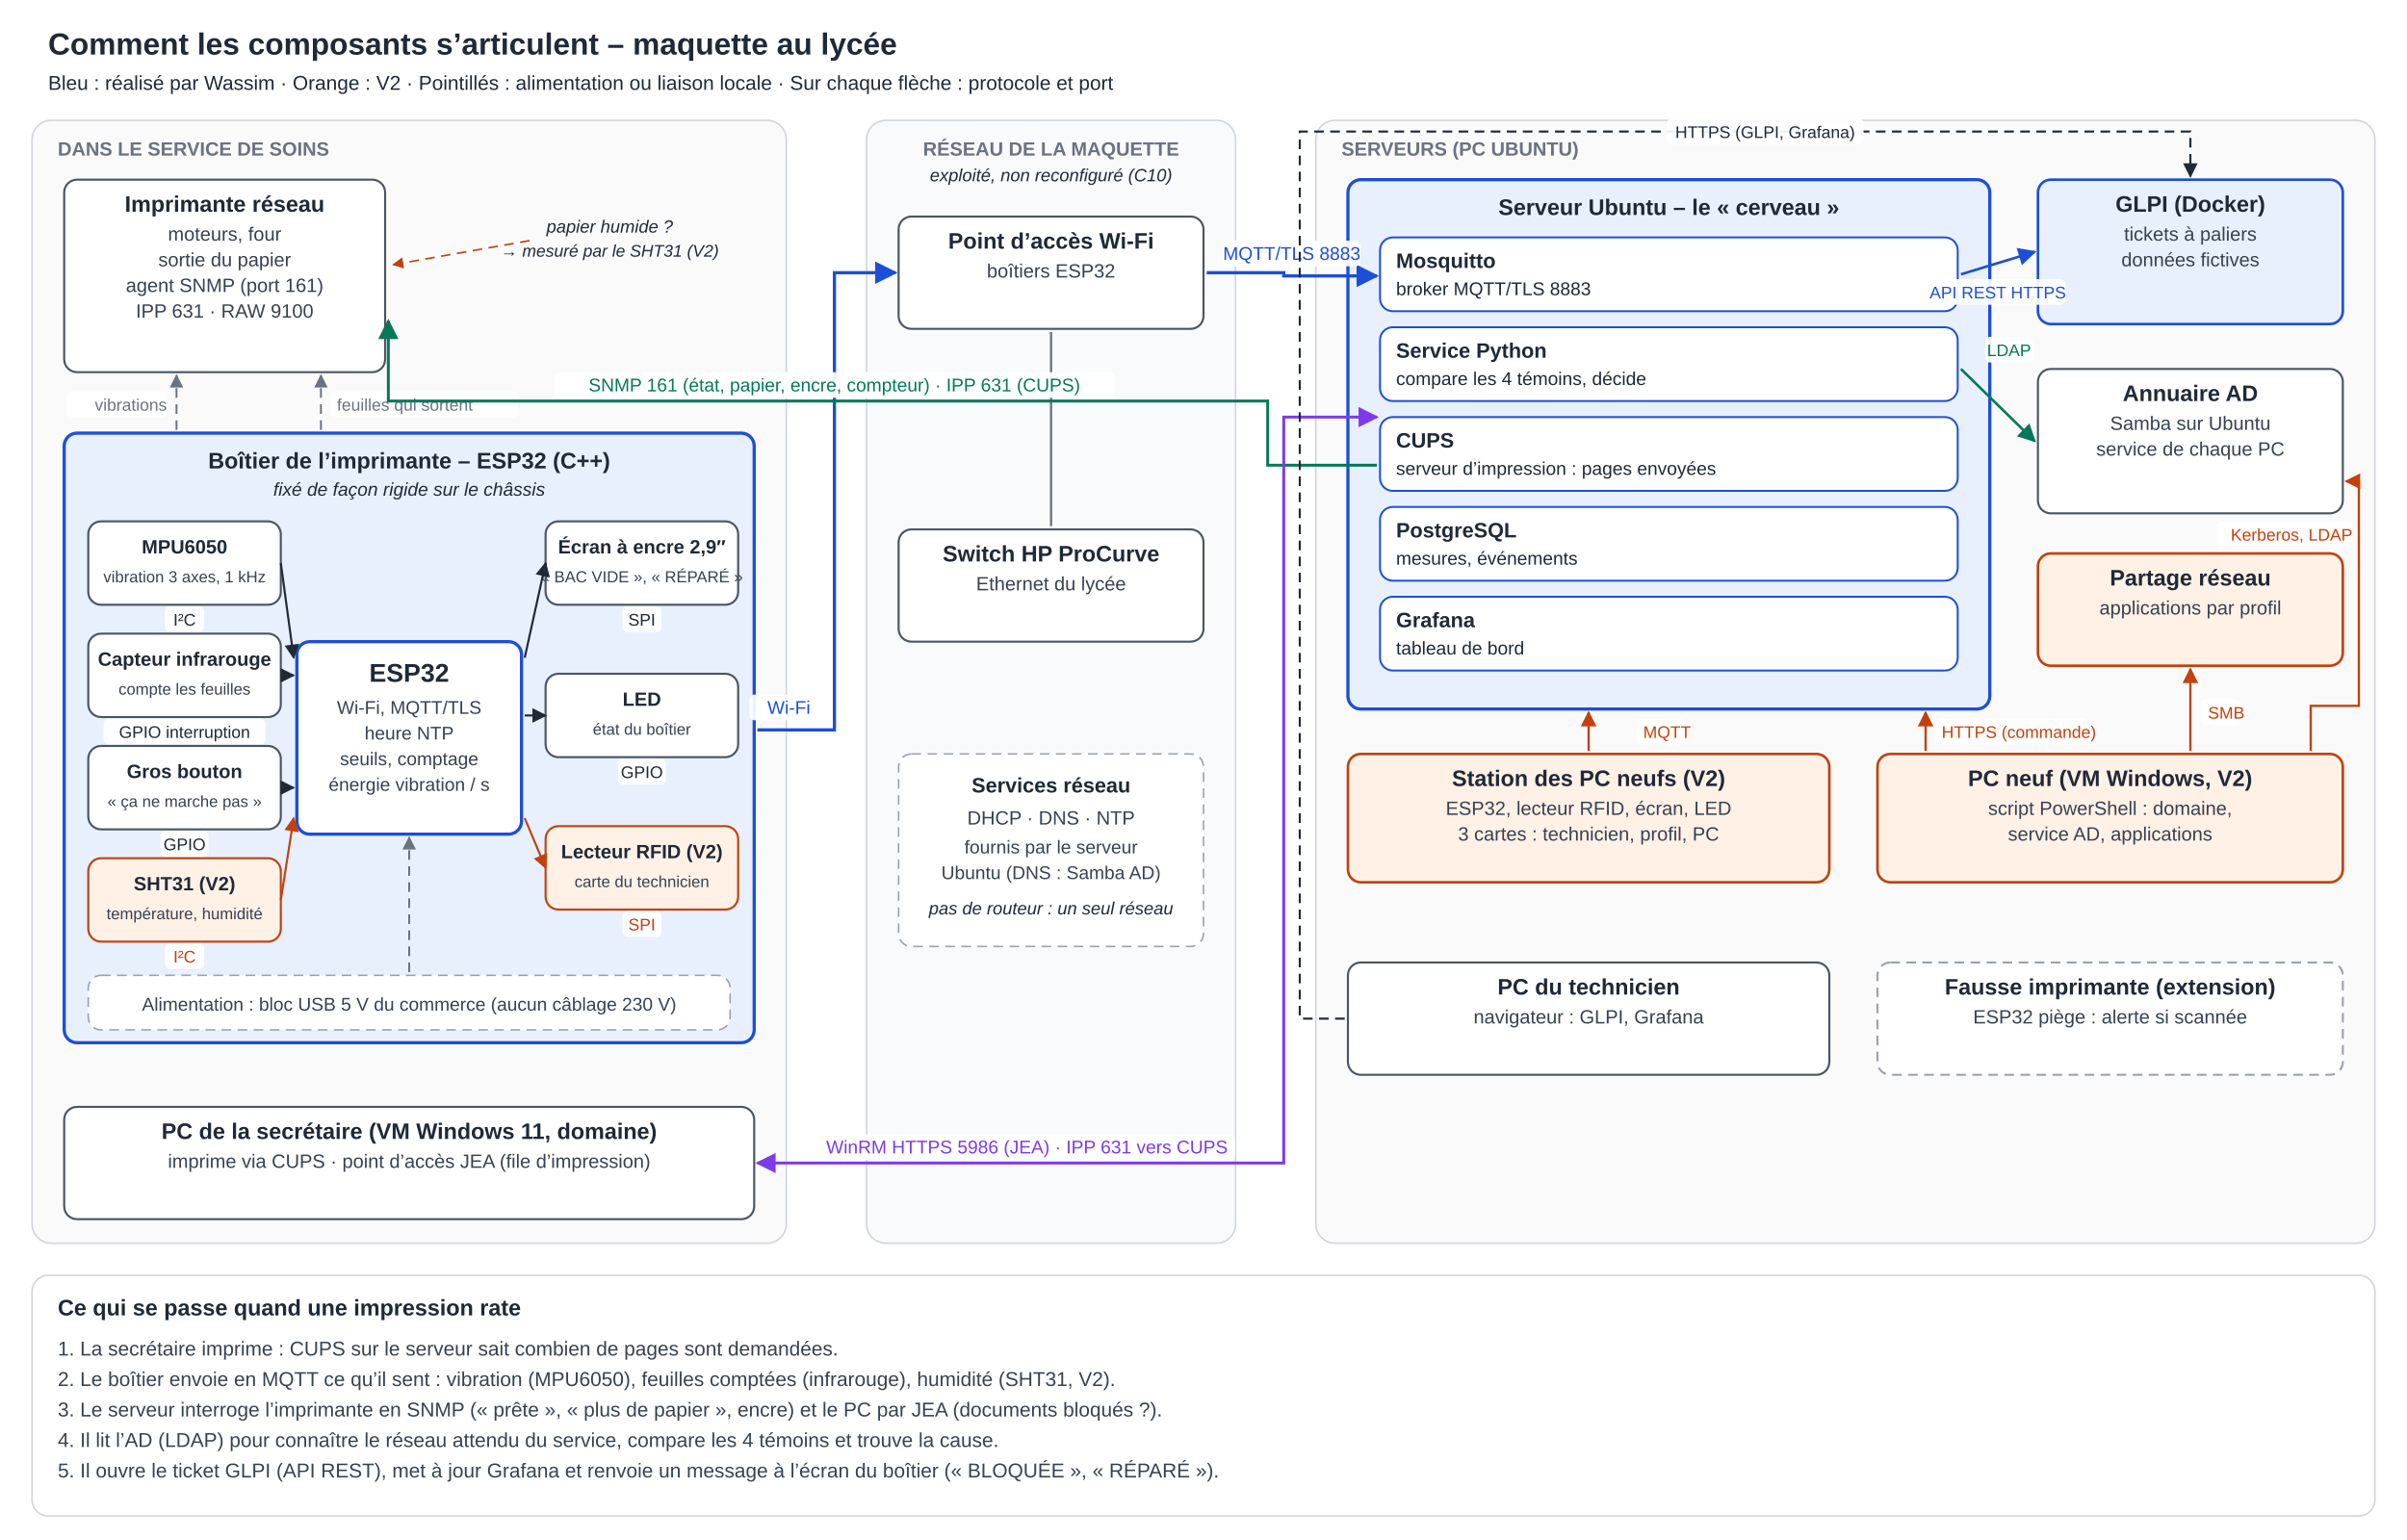
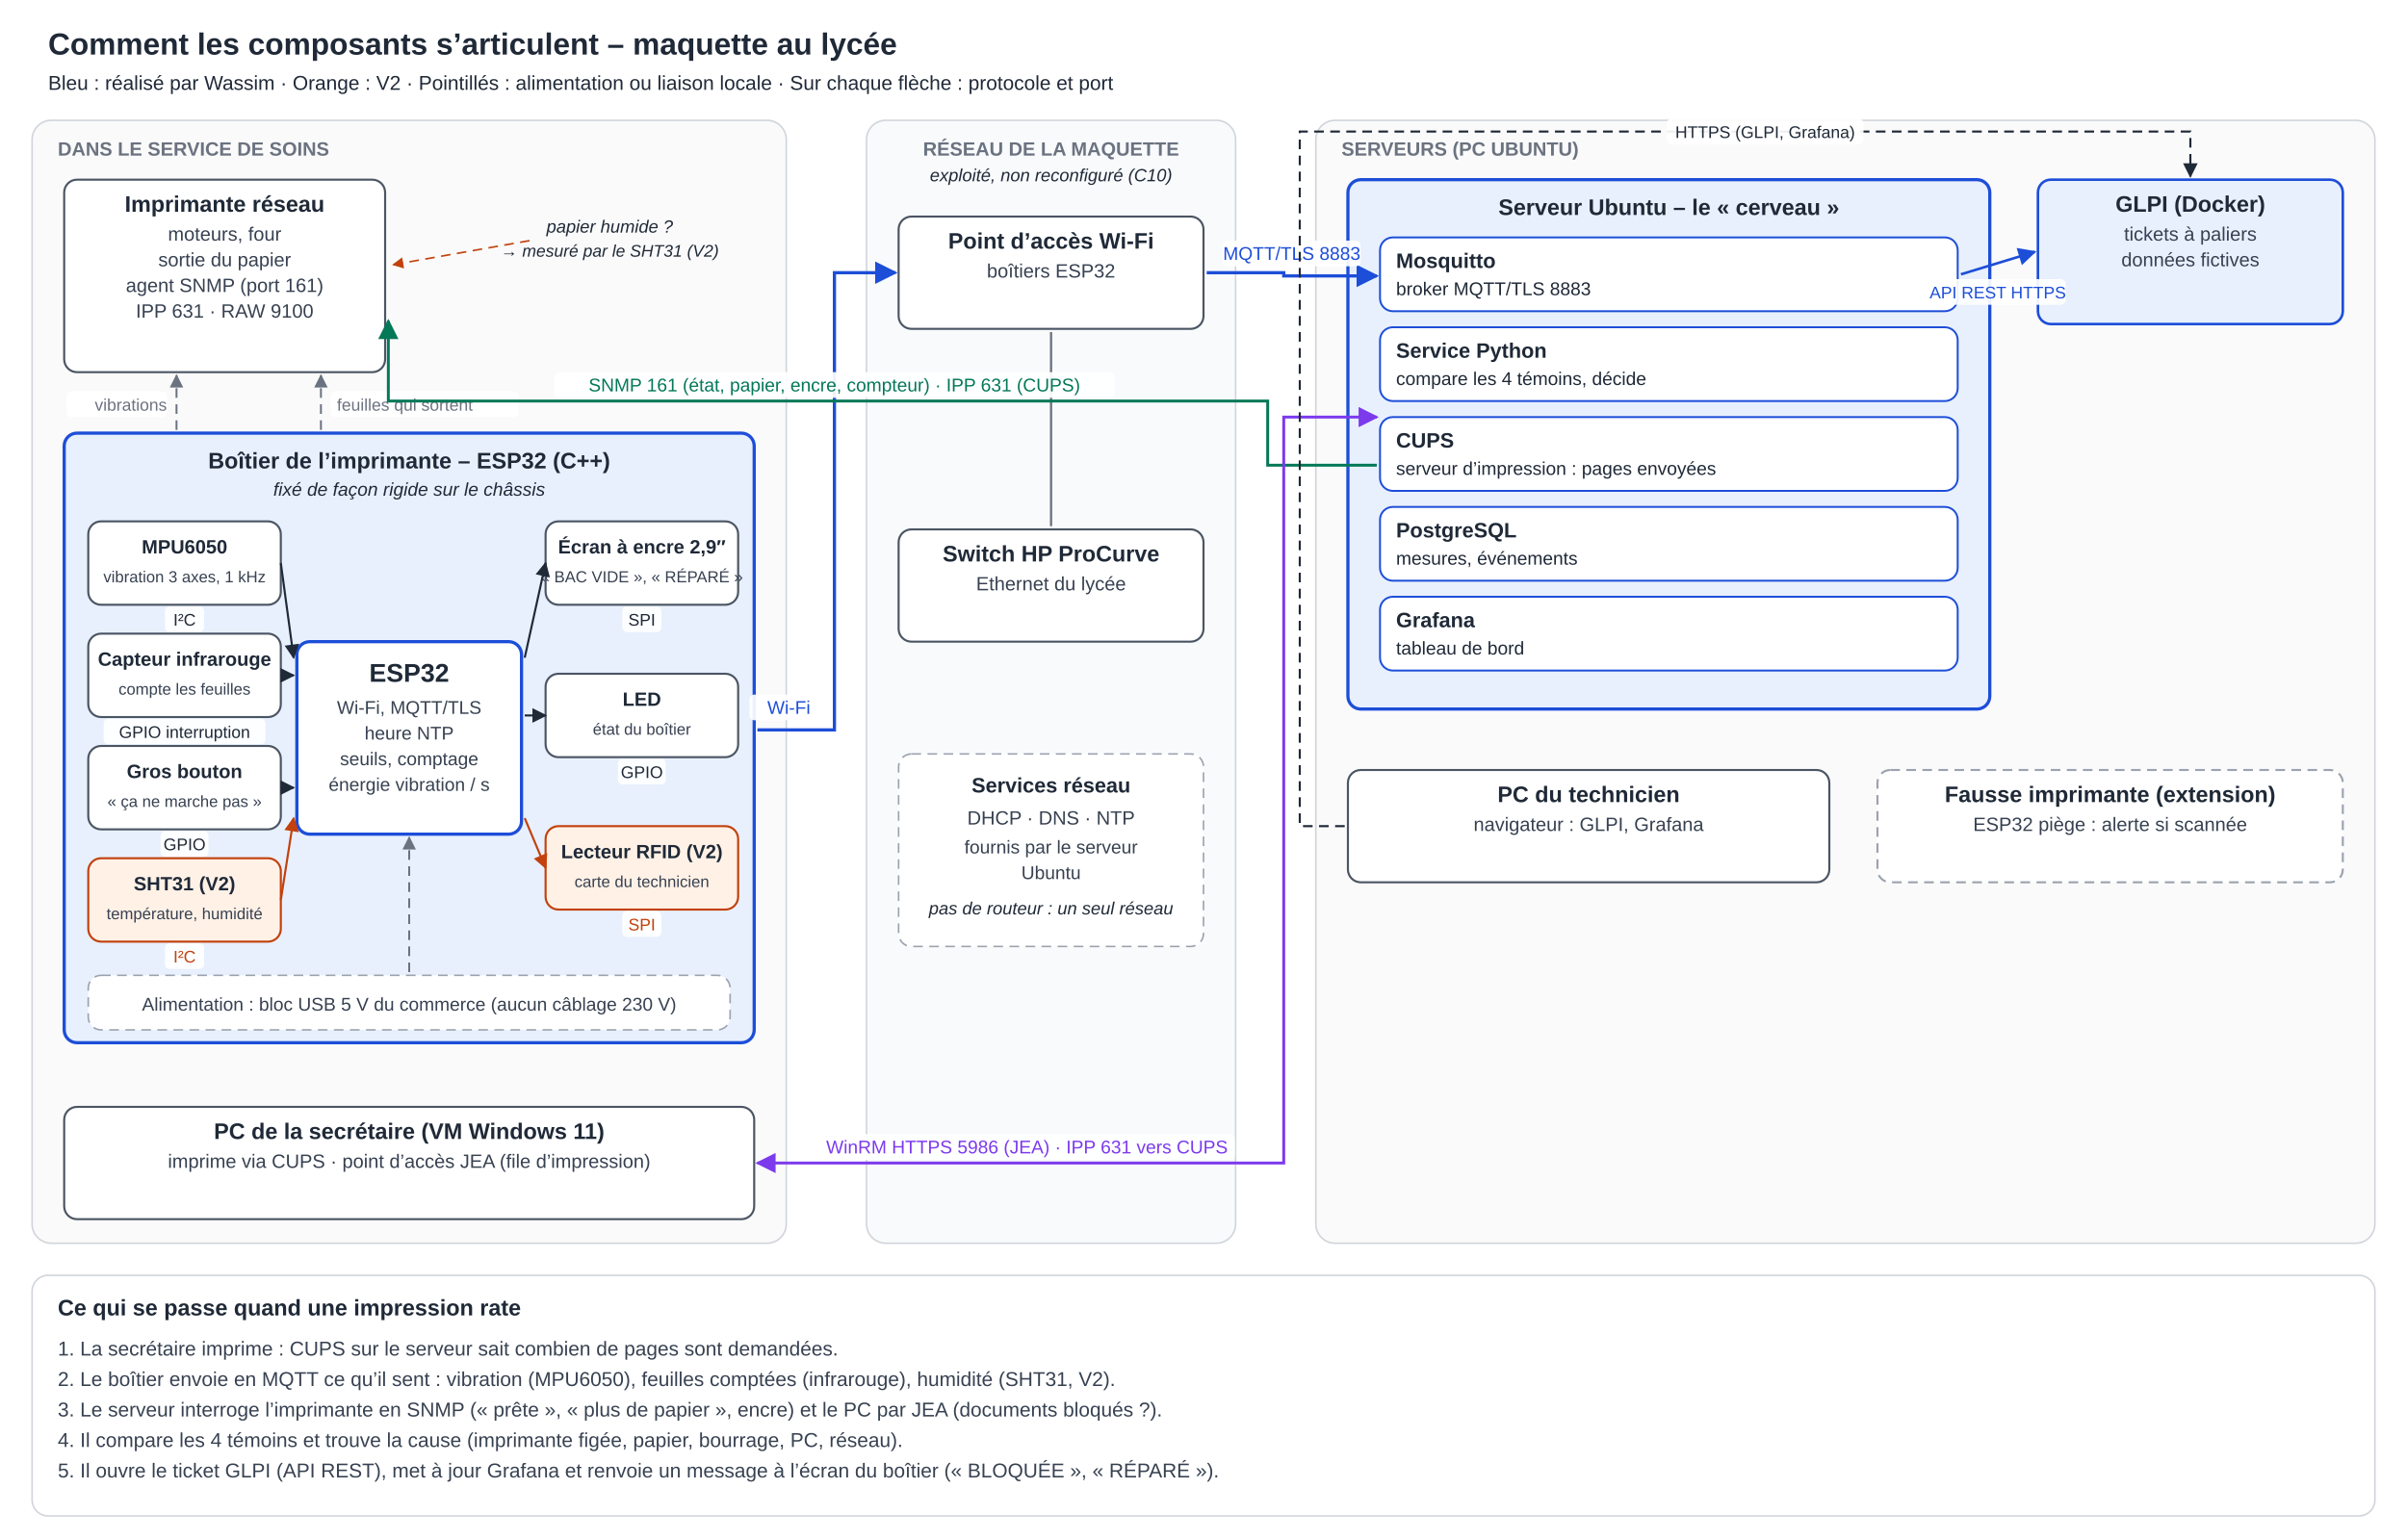
<svg xmlns="http://www.w3.org/2000/svg" width="1500" height="960" viewBox="0 0 1500 960" font-family="Liberation Sans, Arial, sans-serif">
  <defs>
    <marker id="m" viewBox="0 0 10 10" refX="9" refY="5" markerWidth="7" markerHeight="7" orient="auto-start-reverse">
      <path d="M0,0 L10,5 L0,10 z" fill="context-stroke" />
    </marker>
  </defs>
  <rect width="100%" height="100%" fill="#fff" />
  <text x="30" y="34" font-size="19" font-weight="bold" fill="#1f2937" text-anchor="start">Comment les composants s’articulent – maquette au lycée</text>
  <text x="30" y="56" font-size="12.5" font-weight="#6b7280" fill="#1f2937" text-anchor="start">Bleu : réalisé par Wassim · Orange : V2 · Pointillés : alimentation ou liaison locale · Sur chaque flèche : protocole et port</text>
  <rect x="20" y="75" width="470" height="700" rx="12" fill="#fafafa" stroke="#d1d5db" stroke-width="1" />
  <text x="36" y="97" font-size="12" font-weight="bold" fill="#6b7280" text-anchor="start">DANS LE SERVICE DE SOINS</text>
  <rect x="40" y="112" width="200" height="120" rx="8" fill="#fff" stroke="#4b5563" stroke-width="1.3" />
  <text x="140.0" y="132" font-size="14" font-weight="bold" fill="#1f2937" text-anchor="middle">Imprimante réseau</text>
  <text x="140.0" y="150" font-size="12" font-weight="normal" fill="#374151" text-anchor="middle">moteurs, four</text>
  <text x="140.0" y="166" font-size="12" font-weight="normal" fill="#374151" text-anchor="middle">sortie du papier</text>
  <text x="140.0" y="182" font-size="12" font-weight="normal" fill="#374151" text-anchor="middle">agent SNMP (port 161)</text>
  <text x="140.0" y="198" font-size="12" font-weight="normal" fill="#374151" text-anchor="middle">IPP 631 · RAW 9100</text>
  <rect x="40" y="270" width="430" height="380" rx="8" fill="#e8f0fe" stroke="#1d4ed8" stroke-width="2" />
  <text x="255" y="292" font-size="14" font-weight="bold" fill="#1f2937" text-anchor="middle">Boîtier de l’imprimante – ESP32 (C++)</text>
  <text x="255" y="309" font-size="11.5" font-weight="#6b7280" fill="#1f2937" text-anchor="middle" font-style="italic">fixé de façon rigide sur le châssis</text>
  <rect x="185" y="400" width="140" height="120" rx="8" fill="#fff" stroke="#1d4ed8" stroke-width="2" />
  <text x="255" y="425" font-size="16" font-weight="bold" fill="#1f2937" text-anchor="middle">ESP32</text>
  <text x="255" y="445" font-size="11.5" font-weight="normal" fill="#374151" text-anchor="middle">Wi-Fi, MQTT/TLS</text>
  <text x="255" y="461" font-size="11.5" font-weight="normal" fill="#374151" text-anchor="middle">heure NTP</text>
  <text x="255" y="477" font-size="11.5" font-weight="normal" fill="#374151" text-anchor="middle">seuils, comptage</text>
  <text x="255" y="493" font-size="11.5" font-weight="normal" fill="#374151" text-anchor="middle">énergie vibration / s</text>
  <rect x="55" y="325" width="120" height="52" rx="8" fill="#fff" stroke="#4b5563" stroke-width="1.3" />
  <text x="115.0" y="345" font-size="12" font-weight="bold" fill="#1f2937" text-anchor="middle">MPU6050</text>
  <text x="115.0" y="363" font-size="10" font-weight="normal" fill="#374151" text-anchor="middle">vibration 3 axes, 1 kHz</text>
  <polyline points="175,351 183,410" fill="none" stroke="#1f2937" stroke-width="1.3" marker-end="url(#m)" />
  <rect x="102.81" y="378" width="24.38" height="16" rx="3" fill="#fff" opacity="0.92" />
  <text x="115.0" y="390" font-size="10.5" font-weight="normal" fill="#1f2937" text-anchor="middle">I²C</text>
  <rect x="55" y="395" width="120" height="52" rx="8" fill="#fff" stroke="#4b5563" stroke-width="1.3" />
  <text x="115.0" y="415" font-size="12" font-weight="bold" fill="#1f2937" text-anchor="middle">Capteur infrarouge</text>
  <text x="115.0" y="433" font-size="10" font-weight="normal" fill="#374151" text-anchor="middle">compte les feuilles</text>
  <polyline points="175,421 183,421" fill="none" stroke="#1f2937" stroke-width="1.3" marker-end="url(#m)" />
  <rect x="64.59" y="448" width="100.82" height="16" rx="3" fill="#fff" opacity="0.92" />
  <text x="115.0" y="460" font-size="10.5" font-weight="normal" fill="#1f2937" text-anchor="middle">GPIO interruption</text>
  <rect x="55" y="465" width="120" height="52" rx="8" fill="#fff" stroke="#4b5563" stroke-width="1.3" />
  <text x="115.0" y="485" font-size="12" font-weight="bold" fill="#1f2937" text-anchor="middle">Gros bouton</text>
  <text x="115.0" y="503" font-size="10" font-weight="normal" fill="#374151" text-anchor="middle">« ça ne marche pas »</text>
  <polyline points="175,491 183,491" fill="none" stroke="#1f2937" stroke-width="1.3" marker-end="url(#m)" />
  <rect x="100.08" y="518" width="29.84" height="16" rx="3" fill="#fff" opacity="0.92" />
  <text x="115.0" y="530" font-size="10.5" font-weight="normal" fill="#1f2937" text-anchor="middle">GPIO</text>
  <rect x="55" y="535" width="120" height="52" rx="8" fill="#fff1e6" stroke="#c2410c" stroke-width="1.3" />
  <text x="115.0" y="555" font-size="12" font-weight="bold" fill="#1f2937" text-anchor="middle">SHT31 (V2)</text>
  <text x="115.0" y="573" font-size="10" font-weight="normal" fill="#374151" text-anchor="middle">température, humidité</text>
  <polyline points="175,561 183,510" fill="none" stroke="#c2410c" stroke-width="1.3" marker-end="url(#m)" />
  <rect x="102.81" y="588" width="24.38" height="16" rx="3" fill="#fff" opacity="0.92" />
  <text x="115.0" y="600" font-size="10.5" font-weight="normal" fill="#c2410c" text-anchor="middle">I²C</text>
  <rect x="340" y="325" width="120" height="52" rx="8" fill="#fff" stroke="#4b5563" stroke-width="1.3" />
  <text x="400.0" y="345" font-size="12" font-weight="bold" fill="#1f2937" text-anchor="middle">Écran à encre 2,9″</text>
  <text x="400.0" y="363" font-size="10" font-weight="normal" fill="#374151" text-anchor="middle">« BAC VIDE », « RÉPARÉ »</text>
  <polyline points="327,410 340,351" fill="none" stroke="#1f2937" stroke-width="1.3" marker-end="url(#m)" />
  <rect x="387.81" y="378" width="24.38" height="16" rx="3" fill="#fff" opacity="0.92" />
  <text x="400.0" y="390" font-size="10.5" font-weight="normal" fill="#1f2937" text-anchor="middle">SPI</text>
  <rect x="340" y="420" width="120" height="52" rx="8" fill="#fff" stroke="#4b5563" stroke-width="1.3" />
  <text x="400.0" y="440" font-size="12" font-weight="bold" fill="#1f2937" text-anchor="middle">LED</text>
  <text x="400.0" y="458" font-size="10" font-weight="normal" fill="#374151" text-anchor="middle">état du boîtier</text>
  <polyline points="327,446 340,446" fill="none" stroke="#1f2937" stroke-width="1.3" marker-end="url(#m)" />
  <rect x="385.08" y="473" width="29.84" height="16" rx="3" fill="#fff" opacity="0.92" />
  <text x="400.0" y="485" font-size="10.5" font-weight="normal" fill="#1f2937" text-anchor="middle">GPIO</text>
  <rect x="340" y="515" width="120" height="52" rx="8" fill="#fff1e6" stroke="#c2410c" stroke-width="1.3" />
  <text x="400.0" y="535" font-size="12" font-weight="bold" fill="#1f2937" text-anchor="middle">Lecteur RFID (V2)</text>
  <text x="400.0" y="553" font-size="10" font-weight="normal" fill="#374151" text-anchor="middle">carte du technicien</text>
  <polyline points="327,510 340,541" fill="none" stroke="#c2410c" stroke-width="1.3" marker-end="url(#m)" />
  <rect x="387.81" y="568" width="24.38" height="16" rx="3" fill="#fff" opacity="0.92" />
  <text x="400.0" y="580" font-size="10.5" font-weight="normal" fill="#c2410c" text-anchor="middle">SPI</text>
  <rect x="55" y="608" width="400" height="34" rx="8" fill="#fff" stroke="#9ca3af" stroke-width="1" stroke-dasharray="6 4" />
  <text x="255" y="630" font-size="11.5" font-weight="normal" fill="#374151" text-anchor="middle">Alimentation : bloc USB 5 V du commerce (aucun câblage 230 V)</text>
  <polyline points="255,606 255,522" fill="none" stroke="#6b7280" stroke-width="1.2" stroke-dasharray="6 4" marker-end="url(#m)" />
  <polyline points="110,268 110,234" fill="none" stroke="#6b7280" stroke-width="1.2" stroke-dasharray="6 4" marker-end="url(#m)" />
  <rect x="41.4" y="244" width="62.6" height="16" rx="3" fill="#fff" opacity="0.92" />
  <text x="104" y="256" font-size="10.5" font-weight="normal" fill="#6b7280" text-anchor="end">vibrations</text>
  <polyline points="200,268 200,234" fill="none" stroke="#6b7280" stroke-width="1.2" stroke-dasharray="6 4" marker-end="url(#m)" />
  <rect x="206" y="244" width="117.2" height="16" rx="3" fill="#fff" opacity="0.92" />
  <text x="210" y="256" font-size="10.5" font-weight="normal" fill="#6b7280" text-anchor="start">feuilles qui sortent</text>
  <text x="380" y="145" font-size="11" font-weight="#c2410c" fill="#1f2937" text-anchor="middle" font-style="italic">papier humide ?</text>
  <polyline points="330,150 245,165" fill="none" stroke="#c2410c" stroke-width="1" stroke-dasharray="6 4" marker-end="url(#m)" />
  <text x="380" y="160" font-size="10.5" font-weight="#c2410c" fill="#1f2937" text-anchor="middle" font-style="italic">→ mesuré par le SHT31 (V2)</text>
  <rect x="40" y="690" width="430" height="70" rx="8" fill="#fff" stroke="#4b5563" stroke-width="1.3" />
-   <text x="255.0" y="710" font-size="14" font-weight="bold" fill="#1f2937" text-anchor="middle">PC de la secrétaire (VM Windows 11, domaine)</text>
+   <text x="255.0" y="710" font-size="14" font-weight="bold" fill="#1f2937" text-anchor="middle">PC de la secrétaire (VM Windows 11)</text>
  <text x="255.0" y="728" font-size="12" font-weight="normal" fill="#374151" text-anchor="middle">imprime via CUPS · point d’accès JEA (file d’impression)</text>
  <rect x="540" y="75" width="230" height="700" rx="12" fill="#f8fafc" stroke="#d1d5db" stroke-width="1" />
  <text x="655" y="97" font-size="12" font-weight="bold" fill="#6b7280" text-anchor="middle">RÉSEAU DE LA MAQUETTE</text>
  <text x="655" y="113" font-size="11" font-weight="#6b7280" fill="#1f2937" text-anchor="middle" font-style="italic">exploité, non reconfiguré (C10)</text>
  <rect x="560" y="135" width="190" height="70" rx="8" fill="#fff" stroke="#4b5563" stroke-width="1.3" />
  <text x="655.0" y="155" font-size="14" font-weight="bold" fill="#1f2937" text-anchor="middle">Point d’accès Wi-Fi</text>
  <text x="655.0" y="173" font-size="12" font-weight="normal" fill="#374151" text-anchor="middle">boîtiers ESP32</text>
  <rect x="560" y="330" width="190" height="70" rx="8" fill="#fff" stroke="#4b5563" stroke-width="1.3" />
  <text x="655.0" y="350" font-size="14" font-weight="bold" fill="#1f2937" text-anchor="middle">Switch HP ProCurve</text>
  <text x="655.0" y="368" font-size="12" font-weight="normal" fill="#374151" text-anchor="middle">Ethernet du lycée</text>
  <rect x="560" y="470" width="190" height="120" rx="8" fill="#fff" stroke="#9ca3af" stroke-width="1" stroke-dasharray="6 4" />
  <text x="655" y="494" font-size="13" font-weight="bold" fill="#1f2937" text-anchor="middle">Services réseau</text>
  <text x="655" y="514" font-size="12" font-weight="normal" fill="#374151" text-anchor="middle">DHCP · DNS · NTP</text>
  <text x="655" y="532" font-size="11.5" font-weight="normal" fill="#374151" text-anchor="middle">fournis par le serveur</text>
-   <text x="655" y="548" font-size="11.5" font-weight="normal" fill="#374151" text-anchor="middle">Ubuntu (DNS : Samba AD)</text>
+   <text x="655" y="548" font-size="11.5" font-weight="normal" fill="#374151" text-anchor="middle">Ubuntu</text>
  <text x="655" y="570" font-size="11" font-weight="#6b7280" fill="#1f2937" text-anchor="middle" font-style="italic">pas de routeur : un seul réseau</text>
  <polyline points="655,207 655,328" fill="none" stroke="#6b7280" stroke-width="1.4" />
  <rect x="820" y="75" width="660" height="700" rx="12" fill="#fafafa" stroke="#d1d5db" stroke-width="1" />
  <text x="836" y="97" font-size="12" font-weight="bold" fill="#6b7280" text-anchor="start">SERVEURS (PC UBUNTU)</text>
  <rect x="840" y="112" width="400" height="330" rx="8" fill="#e8f0fe" stroke="#1d4ed8" stroke-width="2" />
  <text x="1040" y="134" font-size="14" font-weight="bold" fill="#1f2937" text-anchor="middle">Serveur Ubuntu – le « cerveau »</text>
  <rect x="860" y="148" width="360" height="46" rx="8" fill="#fff" stroke="#1d4ed8" stroke-width="1.2" />
  <text x="870" y="167" font-size="13" font-weight="bold" fill="#1f2937" text-anchor="start">Mosquitto</text>
  <text x="870" y="184" font-size="11.5" font-weight="#374151" fill="#1f2937" text-anchor="start">broker MQTT/TLS 8883</text>
  <rect x="860" y="204" width="360" height="46" rx="8" fill="#fff" stroke="#1d4ed8" stroke-width="1.2" />
  <text x="870" y="223" font-size="13" font-weight="bold" fill="#1f2937" text-anchor="start">Service Python</text>
  <text x="870" y="240" font-size="11.5" font-weight="#374151" fill="#1f2937" text-anchor="start">compare les 4 témoins, décide</text>
  <rect x="860" y="260" width="360" height="46" rx="8" fill="#fff" stroke="#1d4ed8" stroke-width="1.2" />
  <text x="870" y="279" font-size="13" font-weight="bold" fill="#1f2937" text-anchor="start">CUPS</text>
  <text x="870" y="296" font-size="11.5" font-weight="#374151" fill="#1f2937" text-anchor="start">serveur d’impression : pages envoyées</text>
  <rect x="860" y="316" width="360" height="46" rx="8" fill="#fff" stroke="#1d4ed8" stroke-width="1.2" />
  <text x="870" y="335" font-size="13" font-weight="bold" fill="#1f2937" text-anchor="start">PostgreSQL</text>
  <text x="870" y="352" font-size="11.5" font-weight="#374151" fill="#1f2937" text-anchor="start">mesures, événements</text>
  <rect x="860" y="372" width="360" height="46" rx="8" fill="#fff" stroke="#1d4ed8" stroke-width="1.2" />
  <text x="870" y="391" font-size="13" font-weight="bold" fill="#1f2937" text-anchor="start">Grafana</text>
  <text x="870" y="408" font-size="11.5" font-weight="#374151" fill="#1f2937" text-anchor="start">tableau de bord</text>
  <rect x="1270" y="112" width="190" height="90" rx="8" fill="#e8f0fe" stroke="#1d4ed8" stroke-width="1.6" />
  <text x="1365.0" y="132" font-size="14" font-weight="bold" fill="#1f2937" text-anchor="middle">GLPI (Docker)</text>
  <text x="1365.0" y="150" font-size="12" font-weight="normal" fill="#374151" text-anchor="middle">tickets à paliers</text>
  <text x="1365.0" y="166" font-size="12" font-weight="normal" fill="#374151" text-anchor="middle">données fictives</text>
-   <rect x="1270" y="230" width="190" height="90" rx="8" fill="#fff" stroke="#4b5563" stroke-width="1.3" />
-   <text x="1365.0" y="250" font-size="14" font-weight="bold" fill="#1f2937" text-anchor="middle">Annuaire AD</text>
-   <text x="1365.0" y="268" font-size="12" font-weight="normal" fill="#374151" text-anchor="middle">Samba sur Ubuntu</text>
-   <text x="1365.0" y="284" font-size="12" font-weight="normal" fill="#374151" text-anchor="middle">service de chaque PC</text>
-   <rect x="1270" y="345" width="190" height="70" rx="8" fill="#fff1e6" stroke="#c2410c" stroke-width="1.6" />
-   <text x="1365.0" y="365" font-size="14" font-weight="bold" fill="#1f2937" text-anchor="middle">Partage réseau</text>
-   <text x="1365.0" y="383" font-size="12" font-weight="normal" fill="#374151" text-anchor="middle">applications par profil</text>
-   <rect x="840" y="470" width="300" height="80" rx="8" fill="#fff1e6" stroke="#c2410c" stroke-width="1.6" />
-   <text x="990.0" y="490" font-size="14" font-weight="bold" fill="#1f2937" text-anchor="middle">Station des PC neufs (V2)</text>
-   <text x="990.0" y="508" font-size="12" font-weight="normal" fill="#374151" text-anchor="middle">ESP32, lecteur RFID, écran, LED</text>
-   <text x="990.0" y="524" font-size="12" font-weight="normal" fill="#374151" text-anchor="middle">3 cartes : technicien, profil, PC</text>
-   <rect x="1170" y="470" width="290" height="80" rx="8" fill="#fff1e6" stroke="#c2410c" stroke-width="1.6" />
-   <text x="1315.0" y="490" font-size="14" font-weight="bold" fill="#1f2937" text-anchor="middle">PC neuf (VM Windows, V2)</text>
-   <text x="1315.0" y="508" font-size="12" font-weight="normal" fill="#374151" text-anchor="middle">script PowerShell : domaine,</text>
-   <text x="1315.0" y="524" font-size="12" font-weight="normal" fill="#374151" text-anchor="middle">service AD, applications</text>
-   <rect x="840" y="600" width="300" height="70" rx="8" fill="#fff" stroke="#4b5563" stroke-width="1.3" />
-   <text x="990.0" y="620" font-size="14" font-weight="bold" fill="#1f2937" text-anchor="middle">PC du technicien</text>
-   <text x="990.0" y="638" font-size="12" font-weight="normal" fill="#374151" text-anchor="middle">navigateur : GLPI, Grafana</text>
-   <rect x="1170" y="600" width="290" height="70" rx="8" fill="#fff" stroke="#9ca3af" stroke-width="1.3" stroke-dasharray="6 4" />
-   <text x="1315.0" y="620" font-size="14" font-weight="bold" fill="#1f2937" text-anchor="middle">Fausse imprimante (extension)</text>
-   <text x="1315.0" y="638" font-size="12" font-weight="normal" fill="#374151" text-anchor="middle">ESP32 piège : alerte si scannée</text>
+   <rect x="840" y="480" width="300" height="70" rx="8" fill="#fff" stroke="#4b5563" stroke-width="1.3" />
+   <text x="990.0" y="500" font-size="14" font-weight="bold" fill="#1f2937" text-anchor="middle">PC du technicien</text>
+   <text x="990.0" y="518" font-size="12" font-weight="normal" fill="#374151" text-anchor="middle">navigateur : GLPI, Grafana</text>
+   <rect x="1170" y="480" width="290" height="70" rx="8" fill="#fff" stroke="#9ca3af" stroke-width="1.3" stroke-dasharray="6 4" />
+   <text x="1315.0" y="500" font-size="14" font-weight="bold" fill="#1f2937" text-anchor="middle">Fausse imprimante (extension)</text>
+   <text x="1315.0" y="518" font-size="12" font-weight="normal" fill="#374151" text-anchor="middle">ESP32 piège : alerte si scannée</text>
  <polyline points="472,455 520,455 520,170 558,170" fill="none" stroke="#1d4ed8" stroke-width="2" marker-end="url(#m)" />
  <rect x="467.1" y="433" width="37.9" height="16" rx="3" fill="#fff" opacity="0.92" />
  <text x="505" y="445" font-size="11.5" font-weight="normal" fill="#1d4ed8" text-anchor="end">Wi-Fi</text>
  <polyline points="752,170 800,170 800,172 858,172" fill="none" stroke="#1d4ed8" stroke-width="2" marker-end="url(#m)" />
  <rect x="762.13" y="150" width="85.74" height="16" rx="3" fill="#fff" opacity="0.92" />
  <text x="805" y="162" font-size="11.5" font-weight="normal" fill="#1d4ed8" text-anchor="middle">MQTT/TLS 8883</text>
  <polyline points="858,290 790,290 790,250 242,250 242,200" fill="none" stroke="#047857" stroke-width="1.8" marker-end="url(#m)" />
  <rect x="345.57" y="232" width="348.86" height="16" rx="3" fill="#fff" opacity="0.92" />
  <text x="520" y="244" font-size="11.5" font-weight="normal" fill="#047857" text-anchor="middle">SNMP 161 (état, papier, encre, compteur) · IPP 631 (CUPS)</text>
  <polyline points="472,725 800,725 800,260 858,260" fill="none" stroke="#7c3aed" stroke-width="1.8" marker-end="url(#m)" marker-start="url(#m)" />
  <rect x="510.42" y="707" width="259.16" height="16" rx="3" fill="#fff" opacity="0.92" />
  <text x="640" y="719" font-size="11.5" font-weight="normal" fill="#7c3aed" text-anchor="middle">WinRM HTTPS 5986 (JEA) · IPP 631 vers CUPS</text>
  <polyline points="1222,171 1268,157" fill="none" stroke="#1d4ed8" stroke-width="1.6" marker-end="url(#m)" />
  <rect x="1202.78" y="174" width="84.44" height="16" rx="3" fill="#fff" opacity="0.92" />
  <text x="1245" y="186" font-size="10.5" font-weight="normal" fill="#1d4ed8" text-anchor="middle">API REST HTTPS</text>
-   <polyline points="1222,230 1268,275" fill="none" stroke="#047857" stroke-width="1.6" marker-end="url(#m)" />
-   <rect x="1237.08" y="210" width="29.84" height="16" rx="3" fill="#fff" opacity="0.92" />
-   <text x="1252" y="222" font-size="10.5" font-weight="normal" fill="#047857" text-anchor="middle">LDAP</text>
-   <polyline points="1200,468 1200,444" fill="none" stroke="#c2410c" stroke-width="1.4" marker-end="url(#m)" />
-   <rect x="1206" y="448" width="95.36" height="16" rx="3" fill="#fff" opacity="0.92" />
-   <text x="1210" y="460" font-size="10.5" font-weight="normal" fill="#c2410c" text-anchor="start">HTTPS (commande)</text>
-   <polyline points="990,468 990,444" fill="none" stroke="#c2410c" stroke-width="1.4" marker-end="url(#m)" />
-   <rect x="1020" y="448" width="29.84" height="16" rx="3" fill="#fff" opacity="0.92" />
-   <text x="1024" y="460" font-size="10.5" font-weight="normal" fill="#c2410c" text-anchor="start">MQTT</text>
-   <polyline points="1365,468 1365,417" fill="none" stroke="#c2410c" stroke-width="1.4" marker-end="url(#m)" />
-   <rect x="1372" y="436" width="24.38" height="16" rx="3" fill="#fff" opacity="0.92" />
-   <text x="1376" y="448" font-size="10.5" font-weight="normal" fill="#c2410c" text-anchor="start">SMB</text>
-   <polyline points="1440,468 1440,440 1470,440 1470,300 1462,300" fill="none" stroke="#c2410c" stroke-width="1.4" marker-end="url(#m)" />
-   <rect x="1381.56" y="325" width="84.44" height="16" rx="3" fill="#fff" opacity="0.92" />
-   <text x="1466" y="337" font-size="10.5" font-weight="normal" fill="#c2410c" text-anchor="end">Kerberos, LDAP</text>
-   <polyline points="838,635 810,635 810,82 1365,82 1365,110" fill="none" stroke="#1f2937" stroke-width="1.3" stroke-dasharray="6 4" marker-end="url(#m)" />
+   <polyline points="838,515 810,515 810,82 1365,82 1365,110" fill="none" stroke="#1f2937" stroke-width="1.3" stroke-dasharray="6 4" marker-end="url(#m)" />
  <rect x="1038.67" y="74" width="122.66" height="16" rx="3" fill="#fff" opacity="0.92" />
  <text x="1100" y="86" font-size="10.5" font-weight="normal" fill="#1f2937" text-anchor="middle">HTTPS (GLPI, Grafana)</text>
  <rect x="20" y="795" width="1460" height="150" rx="10" fill="#fff" stroke="#d1d5db" stroke-width="1" />
  <text x="36" y="820" font-size="14" font-weight="bold" fill="#1f2937" text-anchor="start">Ce qui se passe quand une impression rate</text>
  <text x="36" y="845" font-size="12.5" font-weight="normal" fill="#374151" text-anchor="start">1. La secrétaire imprime : CUPS sur le serveur sait combien de pages sont demandées.</text>
  <text x="36" y="864" font-size="12.5" font-weight="normal" fill="#374151" text-anchor="start">2. Le boîtier envoie en MQTT ce qu’il sent : vibration (MPU6050), feuilles comptées (infrarouge), humidité (SHT31, V2).</text>
  <text x="36" y="883" font-size="12.5" font-weight="normal" fill="#374151" text-anchor="start">3. Le serveur interroge l’imprimante en SNMP (« prête », « plus de papier », encre) et le PC par JEA (documents bloqués ?).</text>
-   <text x="36" y="902" font-size="12.5" font-weight="normal" fill="#374151" text-anchor="start">4. Il lit l’AD (LDAP) pour connaître le réseau attendu du service, compare les 4 témoins et trouve la cause.</text>
+   <text x="36" y="902" font-size="12.5" font-weight="normal" fill="#374151" text-anchor="start">4. Il compare les 4 témoins et trouve la cause (imprimante figée, papier, bourrage, PC, réseau).</text>
  <text x="36" y="921" font-size="12.5" font-weight="normal" fill="#374151" text-anchor="start">5. Il ouvre le ticket GLPI (API REST), met à jour Grafana et renvoie un message à l’écran du boîtier (« BLOQUÉE », « RÉPARÉ »).</text>
</svg>
